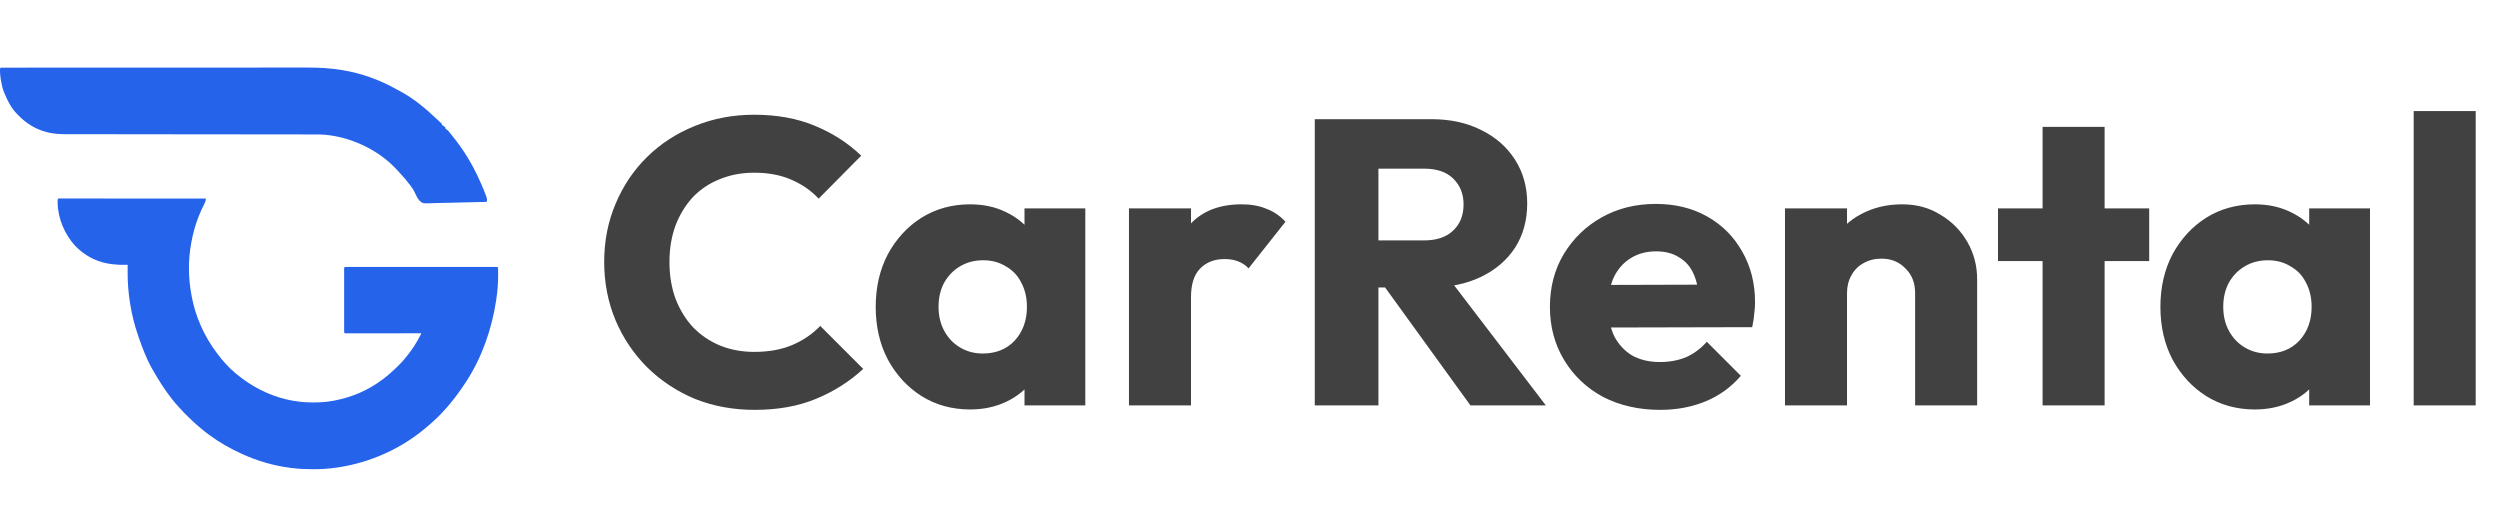
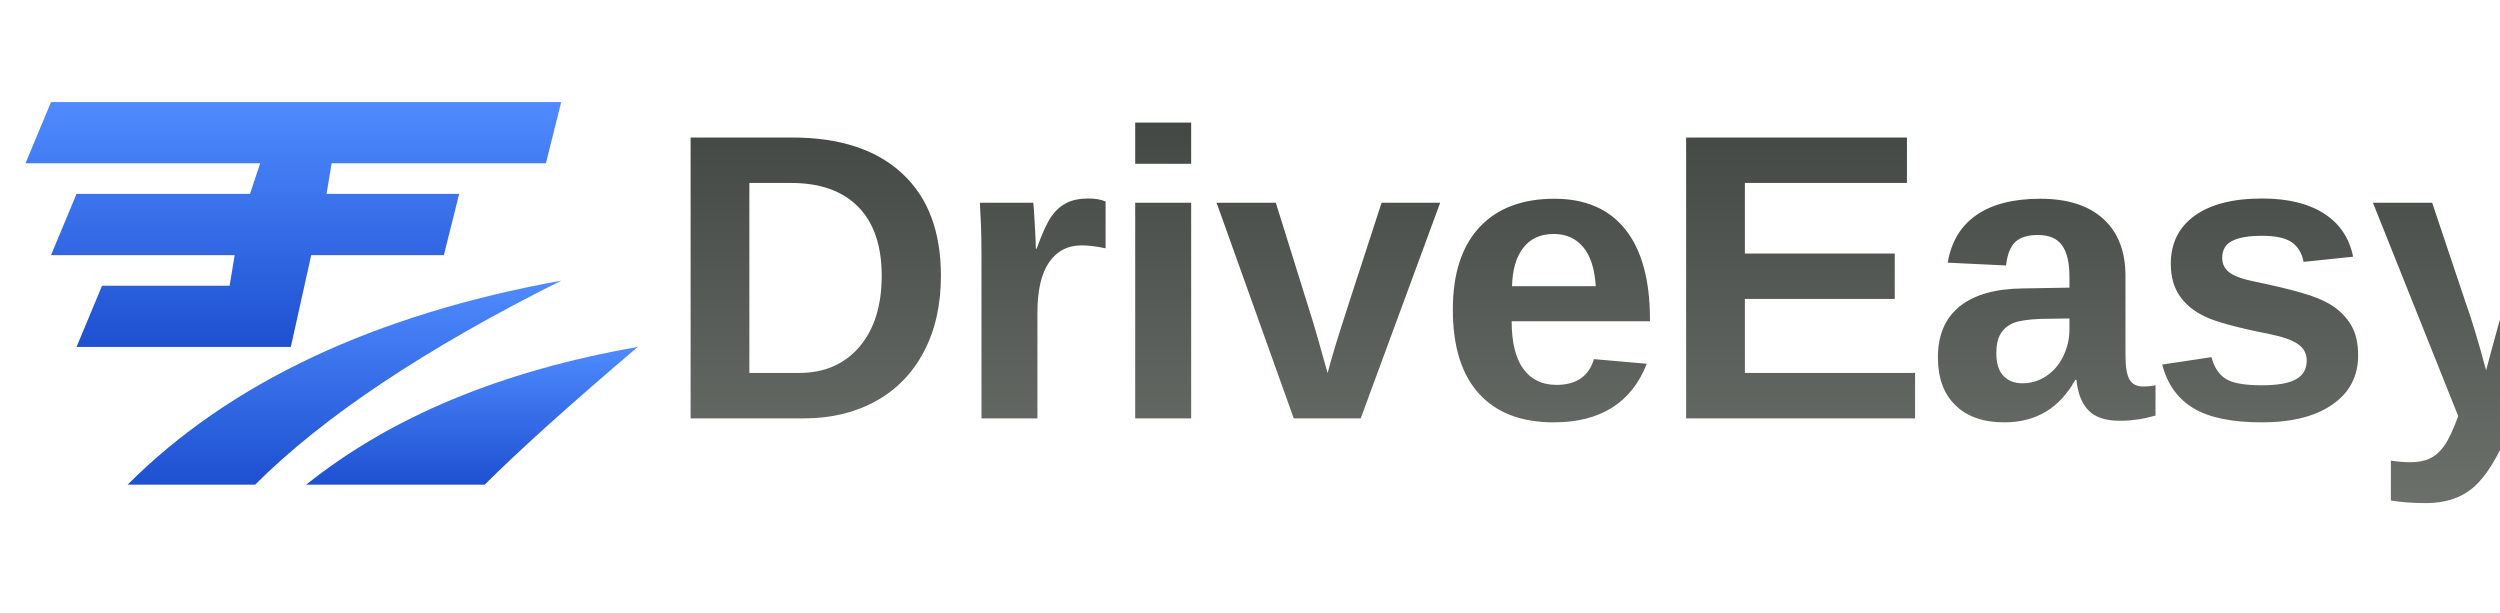
- <svg xmlns="http://www.w3.org/2000/svg" width="148" height="30" viewBox="0 0 148 30" fill="none">
-   <path d="M44.672 24.264C43.408 24.264 42.232 24.048 41.144 23.616C40.072 23.168 39.128 22.544 38.312 21.744C37.512 20.944 36.888 20.016 36.44 18.96C35.992 17.888 35.768 16.736 35.768 15.504C35.768 14.272 35.992 13.128 36.44 12.072C36.888 11 37.512 10.072 38.312 9.288C39.112 8.504 40.048 7.896 41.12 7.464C42.208 7.016 43.384 6.792 44.648 6.792C45.992 6.792 47.184 7.008 48.224 7.44C49.28 7.872 50.2 8.464 50.984 9.216L48.464 11.76C48.016 11.28 47.472 10.904 46.832 10.632C46.208 10.36 45.48 10.224 44.648 10.224C43.912 10.224 43.232 10.352 42.608 10.608C42 10.848 41.472 11.2 41.024 11.664C40.592 12.128 40.248 12.688 39.992 13.344C39.752 14 39.632 14.72 39.632 15.504C39.632 16.304 39.752 17.032 39.992 17.688C40.248 18.344 40.592 18.904 41.024 19.368C41.472 19.832 42 20.192 42.608 20.448C43.232 20.704 43.912 20.832 44.648 20.832C45.512 20.832 46.264 20.696 46.904 20.424C47.544 20.152 48.096 19.776 48.56 19.296L51.104 21.84C50.288 22.592 49.352 23.184 48.296 23.616C47.256 24.048 46.048 24.264 44.672 24.264ZM57.434 24.24C56.362 24.24 55.402 23.976 54.554 23.448C53.722 22.92 53.058 22.2 52.562 21.288C52.082 20.376 51.842 19.336 51.842 18.168C51.842 17 52.082 15.96 52.562 15.048C53.058 14.136 53.722 13.416 54.554 12.888C55.402 12.36 56.362 12.096 57.434 12.096C58.218 12.096 58.922 12.248 59.546 12.552C60.186 12.856 60.706 13.28 61.106 13.824C61.506 14.352 61.73 14.96 61.778 15.648V20.688C61.73 21.376 61.506 21.992 61.106 22.536C60.722 23.064 60.21 23.48 59.57 23.784C58.93 24.088 58.218 24.24 57.434 24.24ZM58.178 20.928C58.962 20.928 59.594 20.672 60.074 20.16C60.554 19.632 60.794 18.968 60.794 18.168C60.794 17.624 60.682 17.144 60.458 16.728C60.25 16.312 59.946 15.992 59.546 15.768C59.162 15.528 58.714 15.408 58.202 15.408C57.69 15.408 57.234 15.528 56.834 15.768C56.45 15.992 56.138 16.312 55.898 16.728C55.674 17.144 55.562 17.624 55.562 18.168C55.562 18.696 55.674 19.168 55.898 19.584C56.122 20 56.434 20.328 56.834 20.568C57.234 20.808 57.682 20.928 58.178 20.928ZM60.65 24V20.856L61.202 18.024L60.65 15.192V12.336H64.25V24H60.65ZM66.835 24V12.336H70.507V24H66.835ZM70.507 17.592L68.971 16.392C69.275 15.032 69.787 13.976 70.507 13.224C71.227 12.472 72.227 12.096 73.507 12.096C74.067 12.096 74.555 12.184 74.971 12.36C75.403 12.52 75.779 12.776 76.099 13.128L73.915 15.888C73.755 15.712 73.555 15.576 73.315 15.48C73.075 15.384 72.803 15.336 72.499 15.336C71.891 15.336 71.403 15.528 71.035 15.912C70.683 16.28 70.507 16.84 70.507 17.592ZM80.715 17.016V14.232H84.291C85.043 14.232 85.619 14.04 86.019 13.656C86.435 13.272 86.643 12.752 86.643 12.096C86.643 11.488 86.443 10.984 86.043 10.584C85.643 10.184 85.067 9.984 84.315 9.984H80.715V7.056H84.747C85.867 7.056 86.851 7.272 87.699 7.704C88.547 8.12 89.211 8.704 89.691 9.456C90.171 10.208 90.411 11.072 90.411 12.048C90.411 13.04 90.171 13.912 89.691 14.664C89.211 15.4 88.539 15.976 87.675 16.392C86.811 16.808 85.795 17.016 84.627 17.016H80.715ZM77.835 24V7.056H81.603V24H77.835ZM87.051 24L81.771 16.704L85.227 15.768L91.515 24H87.051ZM98.283 24.264C97.019 24.264 95.891 24.008 94.899 23.496C93.923 22.968 93.155 22.24 92.595 21.312C92.035 20.384 91.755 19.336 91.755 18.168C91.755 17 92.027 15.96 92.571 15.048C93.131 14.12 93.883 13.392 94.827 12.864C95.771 12.336 96.835 12.072 98.019 12.072C99.171 12.072 100.187 12.32 101.067 12.816C101.947 13.312 102.635 14 103.131 14.88C103.643 15.76 103.899 16.768 103.899 17.904C103.899 18.112 103.883 18.336 103.851 18.576C103.835 18.8 103.795 19.064 103.731 19.368L93.675 19.392V16.872L102.171 16.848L100.587 17.904C100.571 17.232 100.467 16.68 100.275 16.248C100.083 15.8 99.795 15.464 99.411 15.24C99.043 15 98.587 14.88 98.043 14.88C97.467 14.88 96.963 15.016 96.531 15.288C96.115 15.544 95.787 15.912 95.547 16.392C95.323 16.872 95.211 17.456 95.211 18.144C95.211 18.832 95.331 19.424 95.571 19.92C95.827 20.4 96.179 20.776 96.627 21.048C97.091 21.304 97.635 21.432 98.259 21.432C98.835 21.432 99.355 21.336 99.819 21.144C100.283 20.936 100.691 20.632 101.043 20.232L103.059 22.248C102.483 22.92 101.787 23.424 100.971 23.76C100.155 24.096 99.259 24.264 98.283 24.264ZM113.375 24V17.352C113.375 16.744 113.183 16.256 112.799 15.888C112.431 15.504 111.959 15.312 111.383 15.312C110.983 15.312 110.631 15.4 110.327 15.576C110.023 15.736 109.783 15.976 109.607 16.296C109.431 16.6 109.343 16.952 109.343 17.352L107.927 16.656C107.927 15.744 108.127 14.944 108.527 14.256C108.927 13.568 109.479 13.04 110.183 12.672C110.903 12.288 111.711 12.096 112.607 12.096C113.471 12.096 114.231 12.304 114.887 12.72C115.559 13.12 116.087 13.656 116.471 14.328C116.855 15 117.047 15.736 117.047 16.536V24H113.375ZM105.671 24V12.336H109.343V24H105.671ZM120.921 24V7.512H124.593V24H120.921ZM118.281 15.456V12.336H127.233V15.456H118.281ZM133.488 24.24C132.416 24.24 131.456 23.976 130.608 23.448C129.776 22.92 129.112 22.2 128.616 21.288C128.136 20.376 127.896 19.336 127.896 18.168C127.896 17 128.136 15.96 128.616 15.048C129.112 14.136 129.776 13.416 130.608 12.888C131.456 12.36 132.416 12.096 133.488 12.096C134.272 12.096 134.976 12.248 135.6 12.552C136.24 12.856 136.76 13.28 137.16 13.824C137.56 14.352 137.784 14.96 137.832 15.648V20.688C137.784 21.376 137.56 21.992 137.16 22.536C136.776 23.064 136.264 23.48 135.624 23.784C134.984 24.088 134.272 24.24 133.488 24.24ZM134.232 20.928C135.016 20.928 135.648 20.672 136.128 20.16C136.608 19.632 136.848 18.968 136.848 18.168C136.848 17.624 136.736 17.144 136.512 16.728C136.304 16.312 136 15.992 135.6 15.768C135.216 15.528 134.768 15.408 134.256 15.408C133.744 15.408 133.288 15.528 132.888 15.768C132.504 15.992 132.192 16.312 131.952 16.728C131.728 17.144 131.616 17.624 131.616 18.168C131.616 18.696 131.728 19.168 131.952 19.584C132.176 20 132.488 20.328 132.888 20.568C133.288 20.808 133.736 20.928 134.232 20.928ZM136.704 24V20.856L137.256 18.024L136.704 15.192V12.336H140.304V24H136.704ZM142.89 24V6.576H146.562V24H142.89Z" fill="#414141" />
-   <path d="M3.506 11.75C3.533 11.75 3.559 11.75 3.587 11.75C3.632 11.75 3.632 11.75 3.679 11.75C3.73 11.75 3.73 11.75 3.782 11.75C3.817 11.75 3.853 11.75 3.89 11.75C3.99 11.75 4.089 11.75 4.189 11.75C4.296 11.751 4.403 11.751 4.51 11.751C4.696 11.751 4.882 11.751 5.068 11.751C5.337 11.751 5.606 11.751 5.874 11.751C6.31 11.751 6.746 11.752 7.182 11.752C7.606 11.752 8.03 11.752 8.454 11.752C8.48 11.752 8.506 11.752 8.533 11.752C8.664 11.752 8.794 11.753 8.925 11.753C10.012 11.753 11.099 11.754 12.186 11.754C12.186 11.912 12.133 12.002 12.064 12.135C11.721 12.817 11.469 13.563 11.333 14.325C11.328 14.354 11.322 14.384 11.316 14.414C11.134 15.408 11.146 16.465 11.333 17.456C11.338 17.482 11.342 17.509 11.347 17.536C11.569 18.76 12.103 19.918 12.825 20.884C12.838 20.901 12.851 20.918 12.864 20.935C13.185 21.367 13.544 21.768 13.952 22.103C13.977 22.124 13.977 22.124 14.003 22.145C14.437 22.503 14.889 22.808 15.383 23.059C15.405 23.07 15.427 23.081 15.449 23.092C16.413 23.583 17.448 23.824 18.512 23.825C18.535 23.825 18.559 23.825 18.583 23.825C18.984 23.825 19.373 23.796 19.768 23.718C19.792 23.713 19.817 23.709 19.842 23.704C20.817 23.517 21.784 23.11 22.6 22.498C22.649 22.462 22.649 22.462 22.7 22.425C22.966 22.226 23.211 22.006 23.453 21.773C23.469 21.757 23.486 21.741 23.503 21.725C23.692 21.543 23.869 21.358 24.031 21.147C24.055 21.118 24.079 21.09 24.104 21.06C24.4 20.699 24.656 20.295 24.872 19.873C24.885 19.846 24.899 19.819 24.913 19.792C24.924 19.771 24.934 19.751 24.945 19.73C24.921 19.73 24.898 19.73 24.874 19.73C24.306 19.731 23.739 19.731 23.172 19.732C22.897 19.732 22.623 19.732 22.348 19.733C22.109 19.733 21.87 19.733 21.631 19.733C21.504 19.733 21.378 19.733 21.251 19.733C21.132 19.734 21.013 19.734 20.894 19.734C20.85 19.734 20.806 19.734 20.762 19.734C20.703 19.734 20.643 19.734 20.583 19.734C20.55 19.734 20.517 19.734 20.482 19.734C20.407 19.73 20.407 19.73 20.377 19.697C20.374 19.647 20.373 19.597 20.373 19.547C20.373 19.514 20.373 19.482 20.373 19.449C20.373 19.413 20.373 19.377 20.373 19.34C20.373 19.302 20.373 19.265 20.373 19.226C20.373 19.101 20.373 18.976 20.373 18.852C20.373 18.765 20.373 18.679 20.373 18.593C20.373 18.411 20.373 18.23 20.373 18.049C20.373 17.839 20.373 17.629 20.373 17.42C20.373 17.218 20.373 17.017 20.373 16.815C20.373 16.729 20.373 16.643 20.373 16.558C20.373 16.438 20.373 16.318 20.373 16.198C20.373 16.162 20.373 16.126 20.373 16.089C20.373 16.057 20.373 16.024 20.373 15.991C20.373 15.963 20.373 15.934 20.373 15.905C20.377 15.841 20.377 15.841 20.407 15.808C20.456 15.805 20.504 15.804 20.552 15.804C20.584 15.804 20.616 15.804 20.648 15.804C20.683 15.804 20.718 15.804 20.754 15.804C20.791 15.804 20.828 15.804 20.866 15.804C20.969 15.804 21.072 15.804 21.175 15.804C21.286 15.804 21.397 15.804 21.508 15.804C21.725 15.803 21.943 15.803 22.16 15.804C22.337 15.804 22.513 15.804 22.69 15.804C22.715 15.804 22.74 15.804 22.766 15.804C22.817 15.804 22.868 15.804 22.919 15.804C23.397 15.803 23.876 15.804 24.354 15.804C24.765 15.804 25.176 15.804 25.587 15.804C26.063 15.804 26.54 15.803 27.017 15.804C27.067 15.804 27.118 15.804 27.169 15.804C27.206 15.804 27.206 15.804 27.245 15.804C27.421 15.804 27.598 15.804 27.774 15.803C27.989 15.803 28.204 15.803 28.419 15.804C28.529 15.804 28.639 15.804 28.748 15.804C28.867 15.803 28.986 15.804 29.105 15.804C29.14 15.804 29.175 15.804 29.211 15.804C29.242 15.804 29.274 15.804 29.306 15.804C29.334 15.804 29.361 15.804 29.39 15.804C29.451 15.808 29.451 15.808 29.482 15.841C29.491 15.989 29.489 16.138 29.489 16.286C29.489 16.319 29.489 16.319 29.489 16.354C29.489 16.792 29.454 17.22 29.39 17.654C29.383 17.707 29.383 17.707 29.375 17.762C29.116 19.482 28.528 21.171 27.594 22.597C27.573 22.629 27.553 22.66 27.532 22.693C27.472 22.782 27.412 22.871 27.35 22.96C27.327 22.993 27.304 23.027 27.28 23.061C26.745 23.829 26.131 24.54 25.432 25.135C25.392 25.17 25.351 25.205 25.311 25.241C23.791 26.556 21.936 27.38 20.014 27.669C19.991 27.672 19.968 27.675 19.945 27.679C19.482 27.747 19.021 27.779 18.554 27.778C18.532 27.778 18.51 27.778 18.488 27.778C18.08 27.777 17.677 27.756 17.271 27.706C17.239 27.702 17.208 27.698 17.175 27.694C16.203 27.569 15.249 27.294 14.348 26.882C14.328 26.873 14.309 26.864 14.289 26.855C13.977 26.713 13.673 26.557 13.373 26.387C13.352 26.376 13.332 26.364 13.31 26.352C13.011 26.183 12.726 25.992 12.445 25.79C12.414 25.768 12.384 25.747 12.353 25.724C12.182 25.599 12.018 25.468 11.857 25.326C11.79 25.267 11.722 25.21 11.653 25.154C11.527 25.048 11.409 24.935 11.292 24.819C11.228 24.756 11.164 24.695 11.098 24.634C10.951 24.496 10.814 24.347 10.677 24.198C10.652 24.171 10.627 24.145 10.602 24.117C10.453 23.956 10.311 23.792 10.176 23.619C10.16 23.599 10.145 23.579 10.128 23.558C9.741 23.058 9.404 22.528 9.088 21.973C9.056 21.917 9.023 21.86 8.991 21.804C8.66 21.218 8.419 20.569 8.197 19.928C8.18 19.881 8.18 19.881 8.164 19.833C7.757 18.645 7.547 17.341 7.555 16.076C7.555 16.037 7.556 15.998 7.556 15.958C7.556 15.864 7.557 15.77 7.557 15.676C7.519 15.677 7.519 15.677 7.48 15.678C6.307 15.706 5.344 15.45 4.462 14.568C3.838 13.893 3.42 12.935 3.41 11.977C3.411 11.757 3.411 11.757 3.506 11.75Z" fill="#2563EB" />
-   <path d="M0.16 4.004C0.187 4.004 0.214 4.004 0.242 4.004C0.287 4.004 0.287 4.004 0.333 4.004C0.364 4.004 0.396 4.004 0.429 4.004C0.536 4.004 0.644 4.004 0.752 4.004C0.829 4.004 0.907 4.004 0.984 4.004C1.154 4.004 1.323 4.004 1.492 4.004C1.744 4.004 1.995 4.004 2.247 4.003C2.722 4.003 3.198 4.003 3.674 4.003C4.041 4.003 4.409 4.003 4.777 4.003C4.882 4.003 4.988 4.003 5.094 4.003C5.12 4.003 5.146 4.003 5.174 4.003C5.914 4.002 6.654 4.002 7.394 4.002C7.422 4.002 7.45 4.002 7.479 4.002C7.62 4.002 7.762 4.002 7.903 4.002C7.931 4.002 7.96 4.002 7.989 4.002C8.045 4.002 8.102 4.002 8.159 4.002C9.042 4.002 9.925 4.002 10.809 4.002C11.801 4.001 12.793 4.001 13.785 4.001C13.891 4.001 13.997 4.001 14.103 4.001C14.129 4.001 14.155 4.001 14.182 4.001C14.601 4.001 15.02 4.001 15.439 4C15.86 4 16.282 4 16.704 4C16.954 4 17.204 4 17.454 4C17.642 4 17.829 4 18.017 4C18.092 4 18.168 4 18.243 4C18.911 3.999 19.575 4.035 20.236 4.147C20.257 4.15 20.277 4.153 20.299 4.157C21.391 4.341 22.458 4.717 23.439 5.268C23.532 5.32 23.625 5.369 23.719 5.417C24.509 5.846 25.209 6.43 25.869 7.06C25.913 7.101 25.958 7.142 26.002 7.183C26.024 7.203 26.046 7.223 26.069 7.245C26.097 7.27 26.097 7.27 26.125 7.295C26.163 7.337 26.163 7.337 26.163 7.403C26.19 7.416 26.19 7.416 26.218 7.43C26.284 7.469 26.328 7.505 26.376 7.568C26.376 7.59 26.376 7.611 26.376 7.634C26.394 7.643 26.412 7.651 26.431 7.66C26.501 7.702 26.536 7.739 26.587 7.805C26.658 7.896 26.73 7.987 26.803 8.077C27.436 8.854 27.971 9.731 28.386 10.665C28.417 10.734 28.448 10.802 28.479 10.871C28.584 11.105 28.681 11.34 28.768 11.583C28.78 11.615 28.78 11.615 28.792 11.649C28.833 11.765 28.846 11.833 28.812 11.951C28.311 11.967 27.81 11.98 27.309 11.987C27.077 11.991 26.844 11.995 26.612 12.004C26.409 12.01 26.206 12.015 26.003 12.016C25.895 12.017 25.788 12.019 25.681 12.024C25.031 12.054 25.031 12.054 24.838 11.884C24.704 11.721 24.614 11.539 24.528 11.343C24.469 11.219 24.393 11.113 24.311 11.006C24.297 10.988 24.284 10.97 24.27 10.951C24.1 10.724 23.92 10.507 23.727 10.303C23.574 10.139 23.574 10.139 23.529 10.087C22.392 8.815 20.566 8.009 18.941 7.961C18.75 7.958 18.558 7.959 18.367 7.959C18.302 7.959 18.237 7.959 18.172 7.959C17.994 7.958 17.816 7.958 17.638 7.958C17.446 7.958 17.254 7.958 17.062 7.958C16.75 7.957 16.439 7.957 16.128 7.957C15.602 7.957 15.076 7.956 14.55 7.955C14.347 7.955 14.145 7.955 13.942 7.954C13.92 7.954 13.897 7.954 13.874 7.954C13.339 7.954 12.804 7.953 12.268 7.952C12.245 7.952 12.222 7.952 12.197 7.952C11.651 7.952 11.105 7.951 10.559 7.951C10.524 7.951 10.524 7.951 10.488 7.951C10.299 7.95 10.11 7.95 9.92 7.95C9.139 7.95 8.358 7.949 7.577 7.947C7.467 7.947 7.356 7.947 7.246 7.947C7.224 7.947 7.202 7.947 7.18 7.947C6.831 7.946 6.482 7.946 6.133 7.946C5.782 7.946 5.431 7.946 5.08 7.945C4.89 7.944 4.7 7.944 4.51 7.944C4.336 7.945 4.162 7.944 3.988 7.944C3.925 7.943 3.862 7.943 3.8 7.944C2.749 7.947 1.833 7.605 1.071 6.81C1.038 6.777 1.038 6.777 1.005 6.744C0.678 6.412 0.462 5.995 0.279 5.558C0.265 5.523 0.25 5.489 0.235 5.454C0.146 5.23 0.098 5.002 0.057 4.762C0.051 4.733 0.046 4.703 0.041 4.672C0.007 4.462 -0.009 4.254 0.005 4.041C0.052 3.991 0.095 4.004 0.16 4.004Z" fill="#2563EB" />
+ <svg xmlns="http://www.w3.org/2000/svg" viewBox="30 0 490 120" width="100%" height="100%">
+   <defs>
+     <linearGradient id="blueGrad" x1="0" y1="0" x2="0" y2="1">
+       <stop offset="0%" stop-color="#4F8BFF" />
+       <stop offset="100%" stop-color="#1E50D0" />
+     </linearGradient>
+     <linearGradient id="textGrad" x1="0" y1="0" x2="0" y2="1">
+       <stop offset="0%" stop-color="#444844" />
+       <stop offset="100%" stop-color="#6B706B" />
+     </linearGradient>
+   </defs>
+   <g filter="url(#shadow)">
+     <path d="M 40,20              L 140,20 L 137,32 L 95,32              L 94,38 L 120,38 L 117,50 L 91,50              L 87,68 L 45,68              L 50,56 L 75,56              L 76,50 L 40,50              L 45,38 L 79,38              L 81,32 L 35,32 Z" fill="url(#blueGrad)" />
+     <path d="M 55,95 Q 85,65 140,55 Q 100,75 80,95 Z" fill="url(#blueGrad)" />
+     <path d="M 90,95 Q 115,75 155,68 Q 135,85 125,95 Z" fill="url(#blueGrad)" />
+     <text x="160" y="82" font-family="'Segoe UI', Arial, sans-serif" font-weight="650" font-size="80px" fill="url(#textGrad)" letter-spacing="-1">DriveEasy</text>
+   </g>
</svg>
